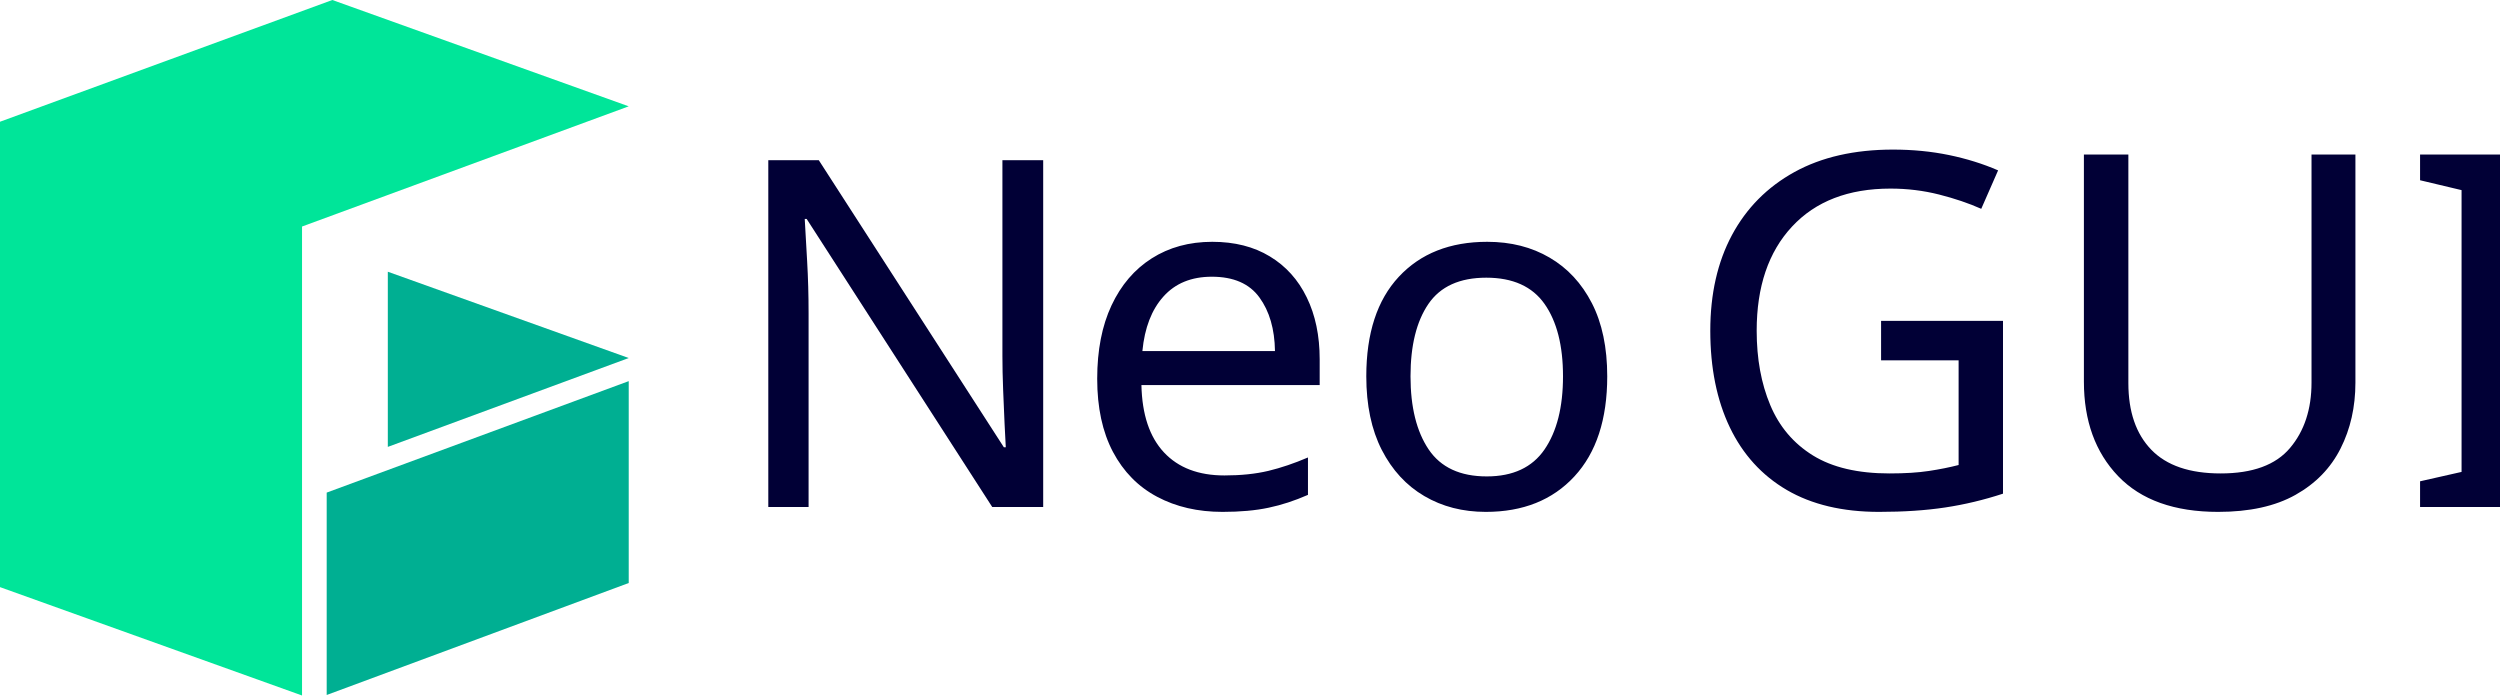
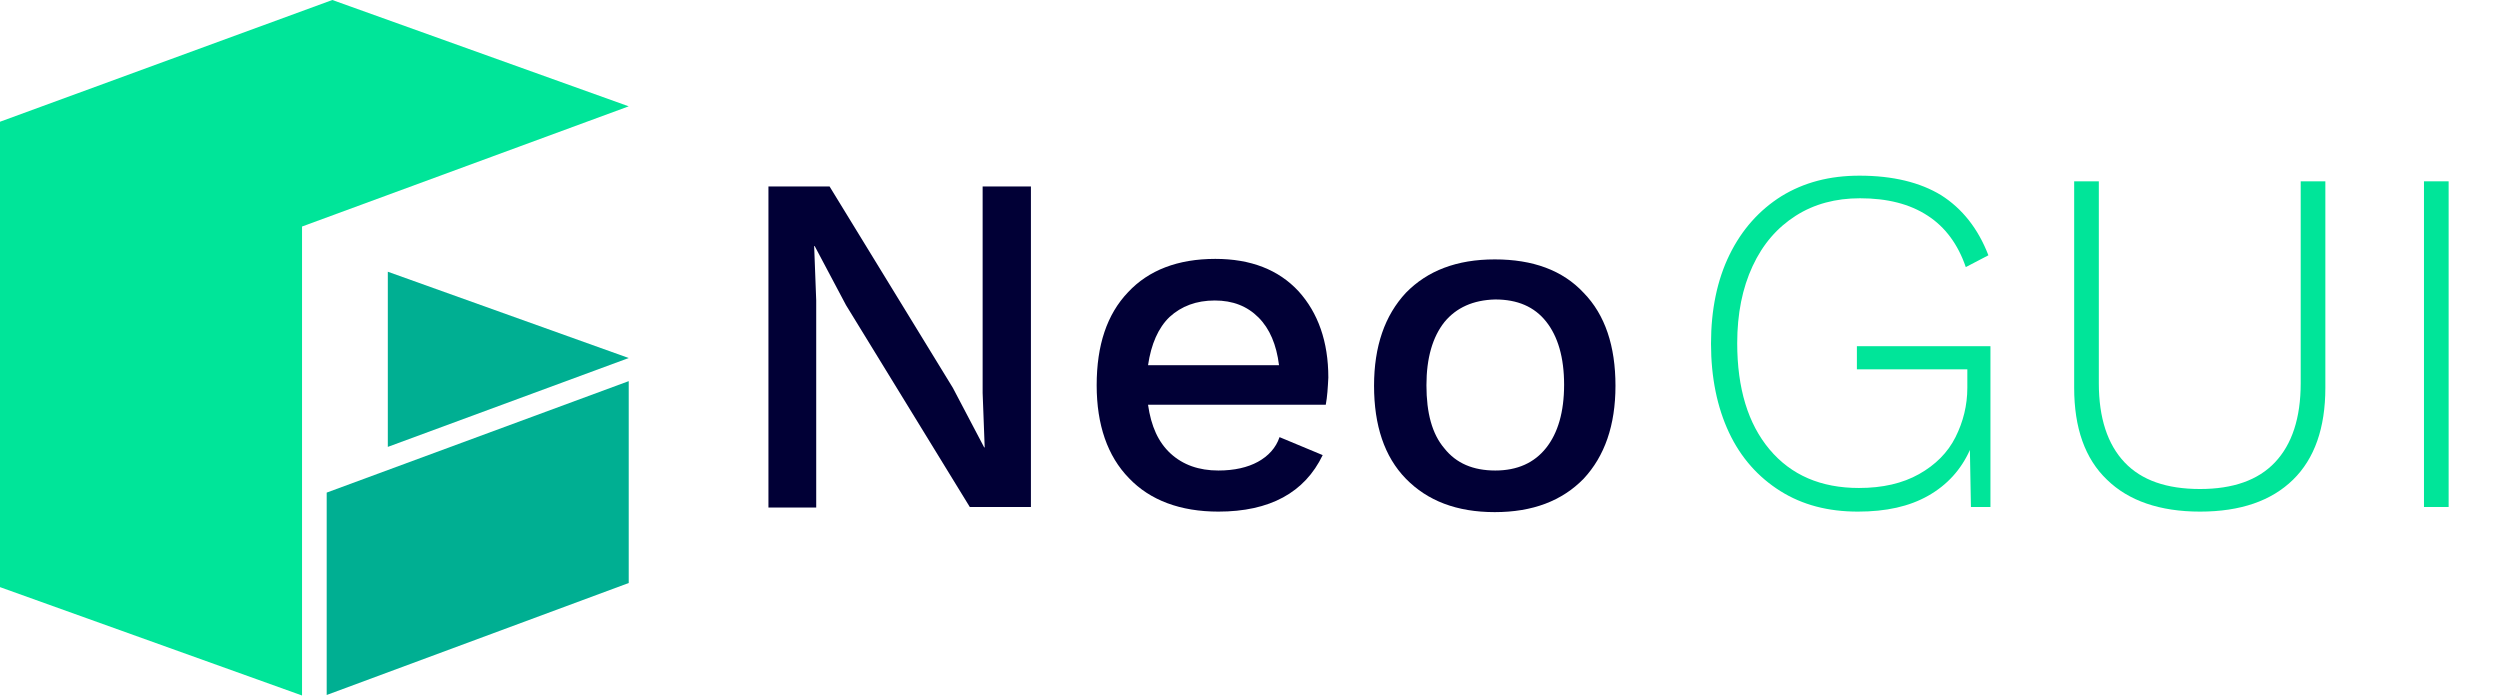
- <svg xmlns="http://www.w3.org/2000/svg" viewBox="0 0 486.7 135.4">
-   <defs>
-     <style>.cls-1{fill:#00e599;}.cls-2{fill:#00af92;}.cls-3{font-size:94.56px;font-family:WorkSans-Medium, Work Sans;font-weight:500;letter-spacing:-0.02em;}.cls-3,.cls-5{fill:#010036;}.cls-4{letter-spacing:-0.01em;}.cls-5{font-size:96.09px;font-family:WorkSans-Light, Work Sans;font-weight:300;}</style>
-   </defs>
-   <g id="Layer_2" data-name="Layer 2">
-     <g id="Layer_1-2" data-name="Layer 1">
-       <polygon class="cls-1" points="0 23.7 0 114.3 58.8 135.4 58.8 44.1 122.4 20.7 64.7 0 0 23.7" />
-       <polygon class="cls-2" points="75.5 87 75.5 52.9 122.4 69.7 75.5 87" />
-       <polygon class="cls-2" points="63.6 95.9 63.6 135.3 122.4 113.5 122.4 74.2 63.6 95.9" />
-       <text class="cls-3" transform="translate(140.4 98.7)">N<tspan class="cls-4" x="68" y="0">eo</tspan>
-       </text>
-       <text class="cls-5" transform="translate(327.1 98.7)">GUI</text>
+ <svg xmlns="http://www.w3.org/2000/svg" version="1.1" id="Layer_1" x="0px" y="0px" viewBox="0 0 486.7 135.4" style="enable-background:new 0 0 486.7 135.4;" xml:space="preserve">
+   <style type="text/css">
+ 	.st0{fill:#00E599;}
+ 	.st1{fill:#00AF92;}
+ 	.st2{enable-background:new    ;}
+ 	.st3{fill:#010036;}
+ </style>
+   <g id="Layer_2_1_">
+     <g id="Layer_1-2">
+       <polygon class="st0" points="0,23.7 0,114.3 58.8,135.4 58.8,44.1 122.4,20.7 64.7,0   " />
+       <polygon class="st1" points="75.5,87 75.5,52.9 122.4,69.7   " />
+       <polygon class="st1" points="63.6,95.9 63.6,135.3 122.4,113.5 122.4,74.2   " />
+       <g class="st2">
+         <path class="st3" d="M200.8,98.7h-12l-24.1-39.3l-6.1-11.5h-0.1l0.4,10.6v40.3h-9.3V36.3h11.9l24,39.2l6.1,11.6h0.1l-0.4-10.6     V36.3h9.4V98.7z" />
+       </g>
+       <g class="st2">
+         <path class="st3" d="M258.1,78.8h-34.6c0.6,4.2,2,7.3,4.4,9.5c2.4,2.2,5.5,3.3,9.3,3.3c3.1,0,5.7-0.6,7.7-1.7     c2-1.1,3.5-2.7,4.2-4.8l8.4,3.5c-3.5,7.3-10.3,11-20.3,11c-7.4,0-13.3-2.2-17.4-6.5c-4.2-4.3-6.3-10.4-6.3-18.1     c0-7.8,2-13.8,6.1-18.1c4-4.3,9.7-6.5,17-6.5c6.9,0,12.3,2.1,16.2,6.3c3.8,4.2,5.8,9.8,5.8,16.8     C258.5,75.5,258.4,77.2,258.1,78.8z M227.7,61.7c-2.2,2.1-3.6,5.3-4.2,9.4h25.5c-0.5-4-1.8-7.1-4-9.3c-2.2-2.2-5-3.3-8.5-3.3     C232.9,58.5,230,59.6,227.7,61.7z" />
+         <path class="st3" d="M308.3,57c4.2,4.3,6.2,10.4,6.2,18.1c0,7.7-2.1,13.7-6.2,18.1c-4.2,4.3-9.9,6.5-17.3,6.5s-13.1-2.2-17.3-6.5     c-4.2-4.3-6.2-10.4-6.2-18.1c0-7.7,2.1-13.7,6.2-18.1c4.2-4.3,9.9-6.5,17.3-6.5S304.2,52.6,308.3,57z M281.2,62.7     c-2.3,2.9-3.5,7-3.5,12.3c0,5.4,1.1,9.5,3.5,12.3c2.3,2.9,5.6,4.3,9.9,4.3c4.3,0,7.6-1.5,9.9-4.4c2.3-2.9,3.5-7,3.5-12.3     c0-5.3-1.2-9.4-3.5-12.3c-2.3-2.9-5.6-4.3-9.9-4.3C286.8,58.4,283.5,59.9,281.2,62.7z" />
+       </g>
+       <g>
+         <path class="st0" d="M387.5,67.7v31h-3.8l-0.2-11.1c-1.7,3.8-4.4,6.8-8.1,8.9c-3.7,2.1-8.2,3.1-13.7,3.1c-5.8,0-10.8-1.3-15.1-4     c-4.3-2.7-7.7-6.5-10-11.4c-2.3-4.9-3.5-10.7-3.5-17.3c0-6.6,1.2-12.4,3.6-17.3c2.4-4.9,5.8-8.7,10.1-11.4c4.4-2.7,9.4-4,15.2-4     c6.5,0,11.8,1.3,15.9,3.8c4.1,2.6,7.2,6.5,9.2,11.7l-4.4,2.3c-1.5-4.4-4-7.8-7.4-10c-3.5-2.3-7.9-3.4-13.2-3.4     c-4.7,0-8.9,1.1-12.5,3.4c-3.6,2.3-6.4,5.5-8.4,9.8c-2,4.3-3,9.3-3,15c0,8.8,2.1,15.7,6.3,20.7c4.2,5,10,7.5,17.4,7.5     c4.6,0,8.5-0.9,11.7-2.7c3.2-1.8,5.6-4.2,7.1-7.2c1.5-3,2.3-6.2,2.3-9.6v-3.6h-21.5v-4.5H387.5z" />
+         <path class="st0" d="M452.7,75.5c0,7.8-2.1,13.8-6.3,17.9c-4.2,4.1-10.2,6.2-18.1,6.2c-7.8,0-13.9-2.1-18.1-6.2     c-4.3-4.1-6.4-10.1-6.4-17.9V35.3h4.8v39.3c0,6.8,1.7,11.9,5,15.4c3.3,3.5,8.2,5.2,14.7,5.2c6.4,0,11.3-1.7,14.6-5.2     c3.3-3.5,5-8.6,5-15.4V35.3h4.8V75.5z" />
+         <path class="st0" d="M476.7,98.7h-4.8V35.3h4.8V98.7z" />
+       </g>
    </g>
  </g>
</svg>
